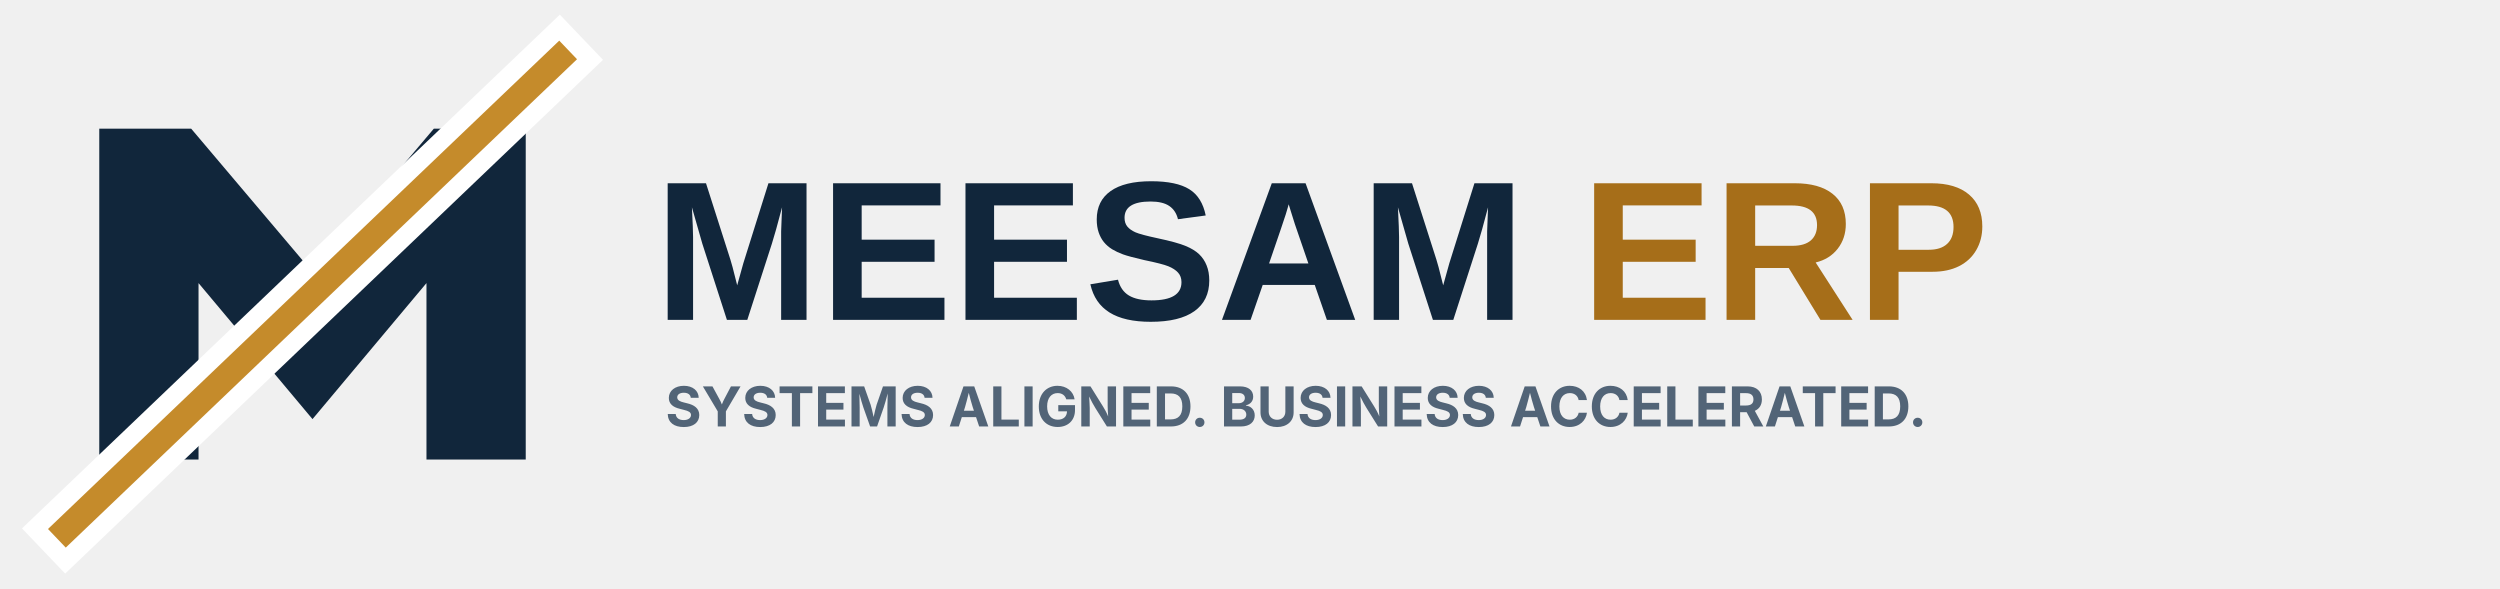
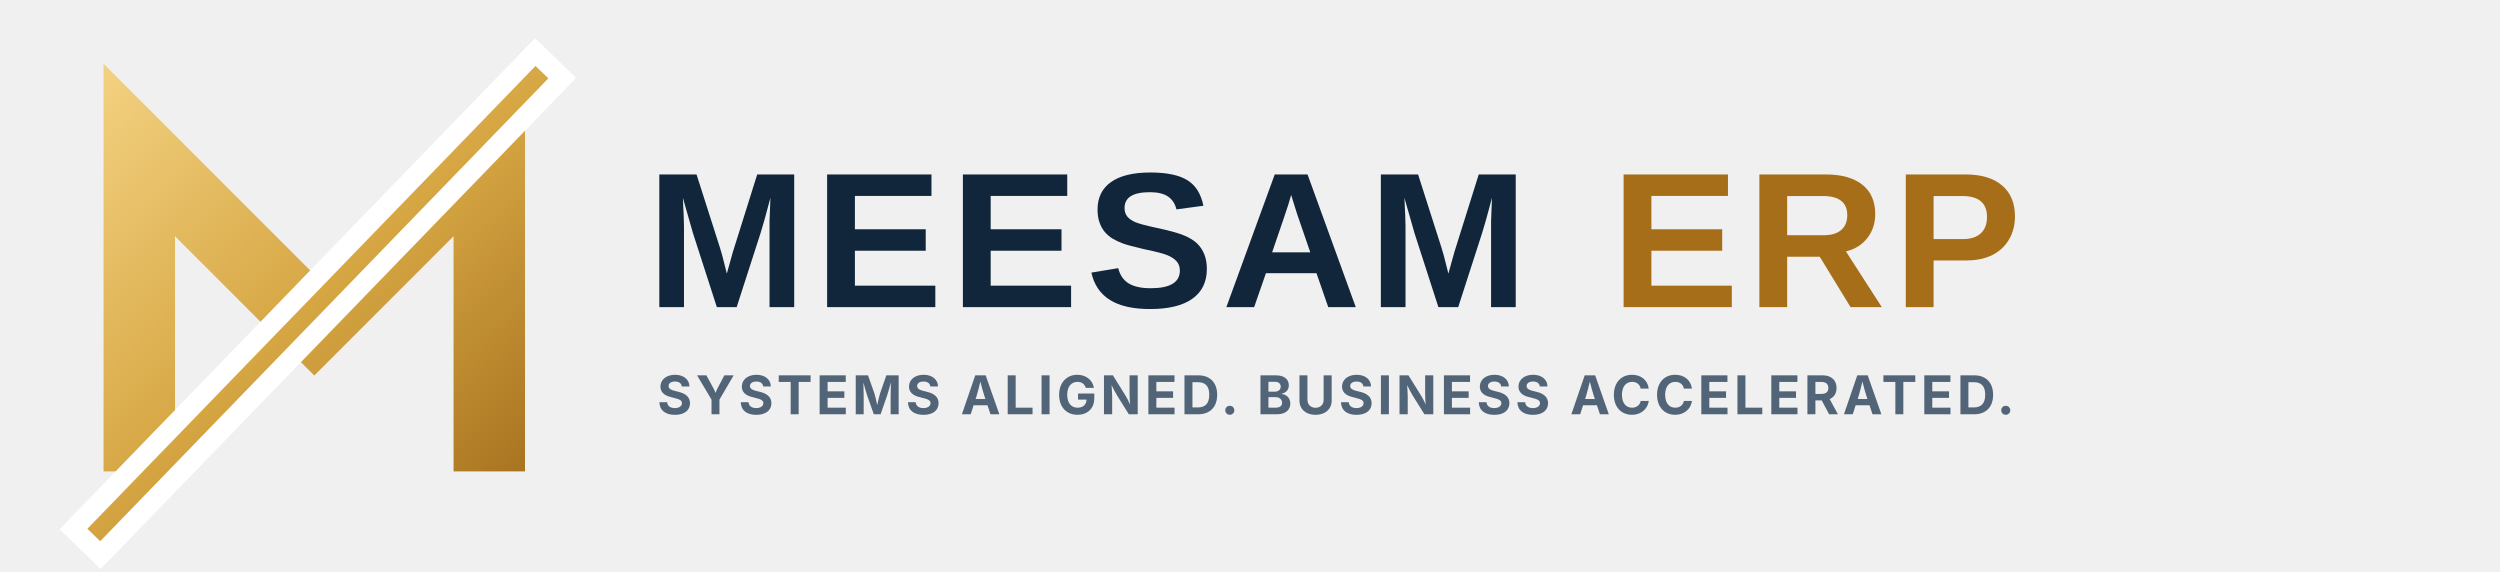
- <svg xmlns="http://www.w3.org/2000/svg" viewBox="0 0 680 160" role="img" aria-labelledby="title description">
-   <g transform="translate(10 5)">
-     <path d="M17 120V30h25l33 39 33-39h25v90h-27V72l-31 37-31-37v48Z" fill="#11263b" />
-     <path d="M8 139 142 11" fill="none" stroke="#ffffff" stroke-width="17" stroke-linecap="square" />
-     <path d="M8 139 142 11" fill="none" stroke="#c58b2b" stroke-width="7" stroke-linecap="square" />
+ <svg xmlns="http://www.w3.org/2000/svg" viewBox="0 0 700 160" role="img" aria-labelledby="title description">
+   <defs>
+     <linearGradient id="gold" x1="20" y1="12" x2="150" y2="148" gradientUnits="userSpaceOnUse">
+       <stop offset="0" stop-color="#f4d282" />
+       <stop offset="0.48" stop-color="#d6a643" />
+       <stop offset="1" stop-color="#9b6516" />
+     </linearGradient>
+   </defs>
+   <g transform="translate(8 5)">
+     <path d="M31 127V37l49 49 49-49v90" fill="none" stroke="url(#gold)" stroke-width="20" stroke-linejoin="miter" />
+     <path d="M20 143 142 17" fill="none" stroke="#ffffff" stroke-width="16" stroke-linecap="square" />
+     <path d="M20 143 142 17" fill="none" stroke="url(#gold)" stroke-width="5" stroke-linecap="square" />
  </g>
-   <text x="178" y="87" fill="#11263b" font-family="Manrope,Arial,sans-serif" font-size="54" font-weight="800">MEESAM</text>
-   <text x="430" y="87" fill="#a66e19" font-family="Manrope,Arial,sans-serif" font-size="54" font-weight="800">ERP</text>
-   <text x="181" y="116" fill="#526477" font-family="Inter,Arial,sans-serif" font-size="15" font-weight="700">SYSTEMS ALIGNED. BUSINESS ACCELERATED.</text>
+   <text x="181" y="86" fill="#11263b" font-family="Manrope, Arial, sans-serif" font-size="54" font-weight="800" letter-spacing="2">MEESAM</text>
+   <text x="451" y="86" fill="#a66e19" font-family="Manrope, Arial, sans-serif" font-size="54" font-weight="800" letter-spacing="2">ERP</text>
+   <text x="184" y="116" fill="#526477" font-family="Inter, Arial, sans-serif" font-size="15" font-weight="700" letter-spacing="1">SYSTEMS ALIGNED. BUSINESS ACCELERATED.</text>
</svg>
